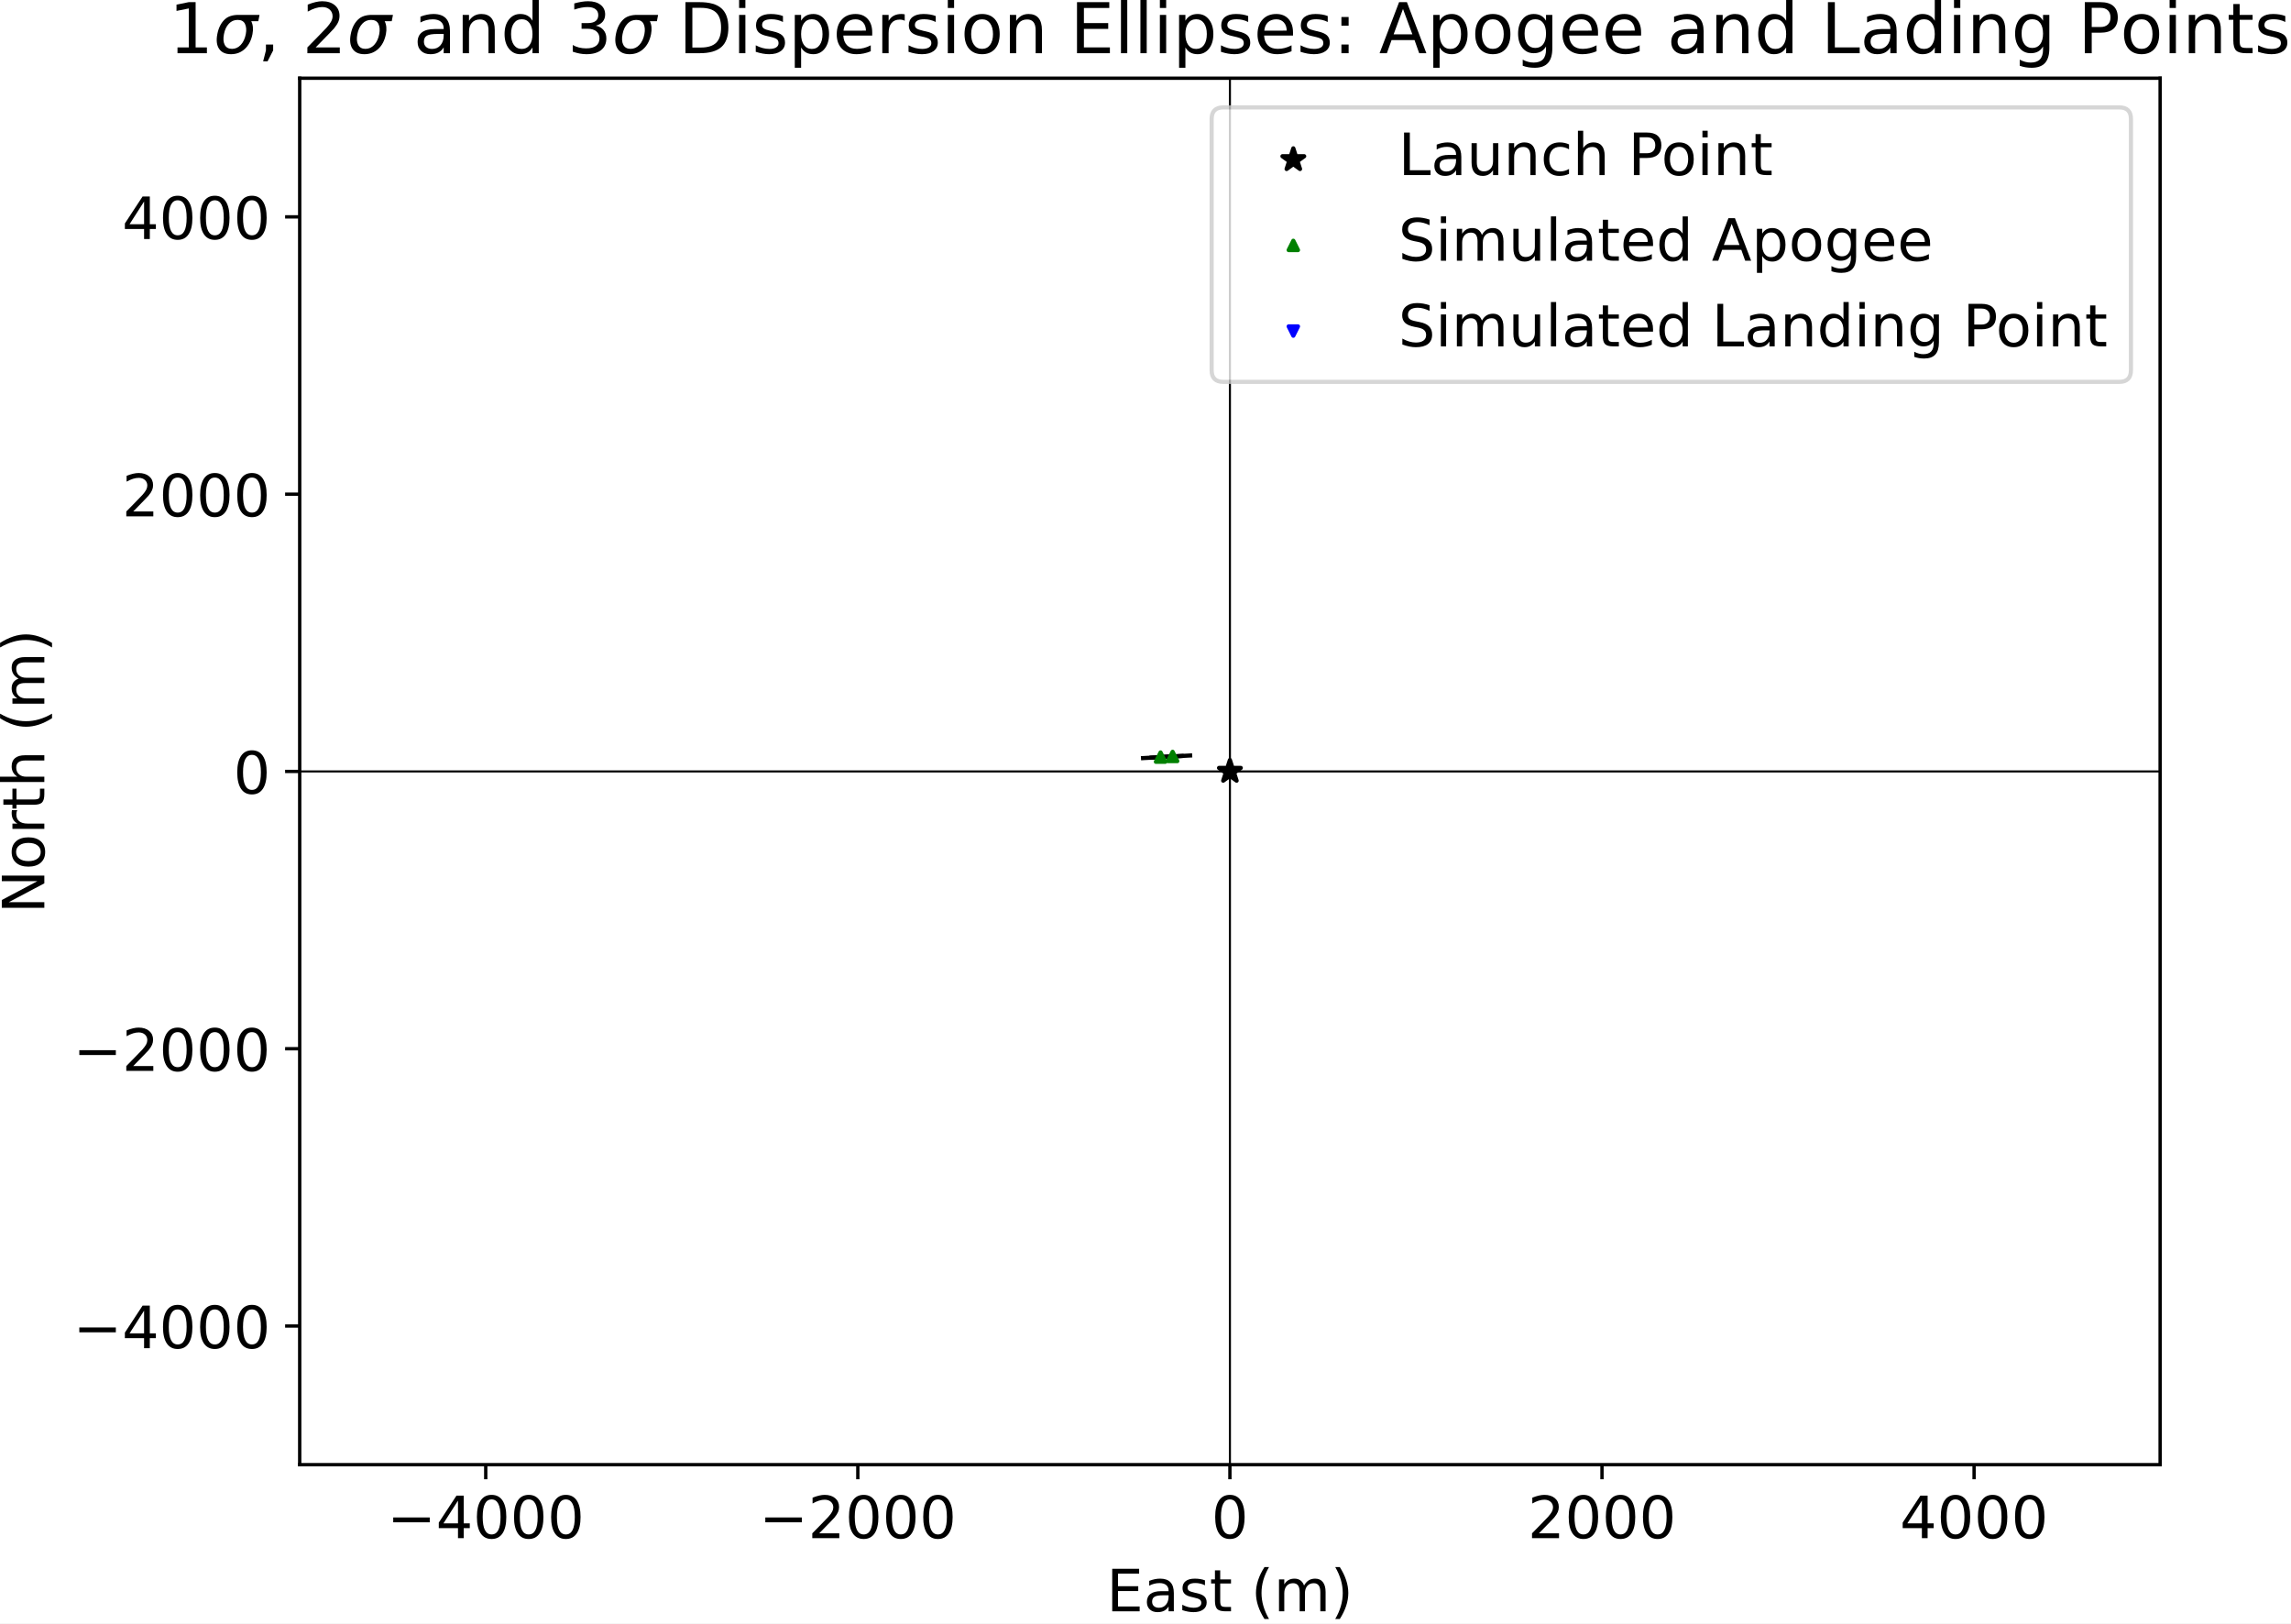
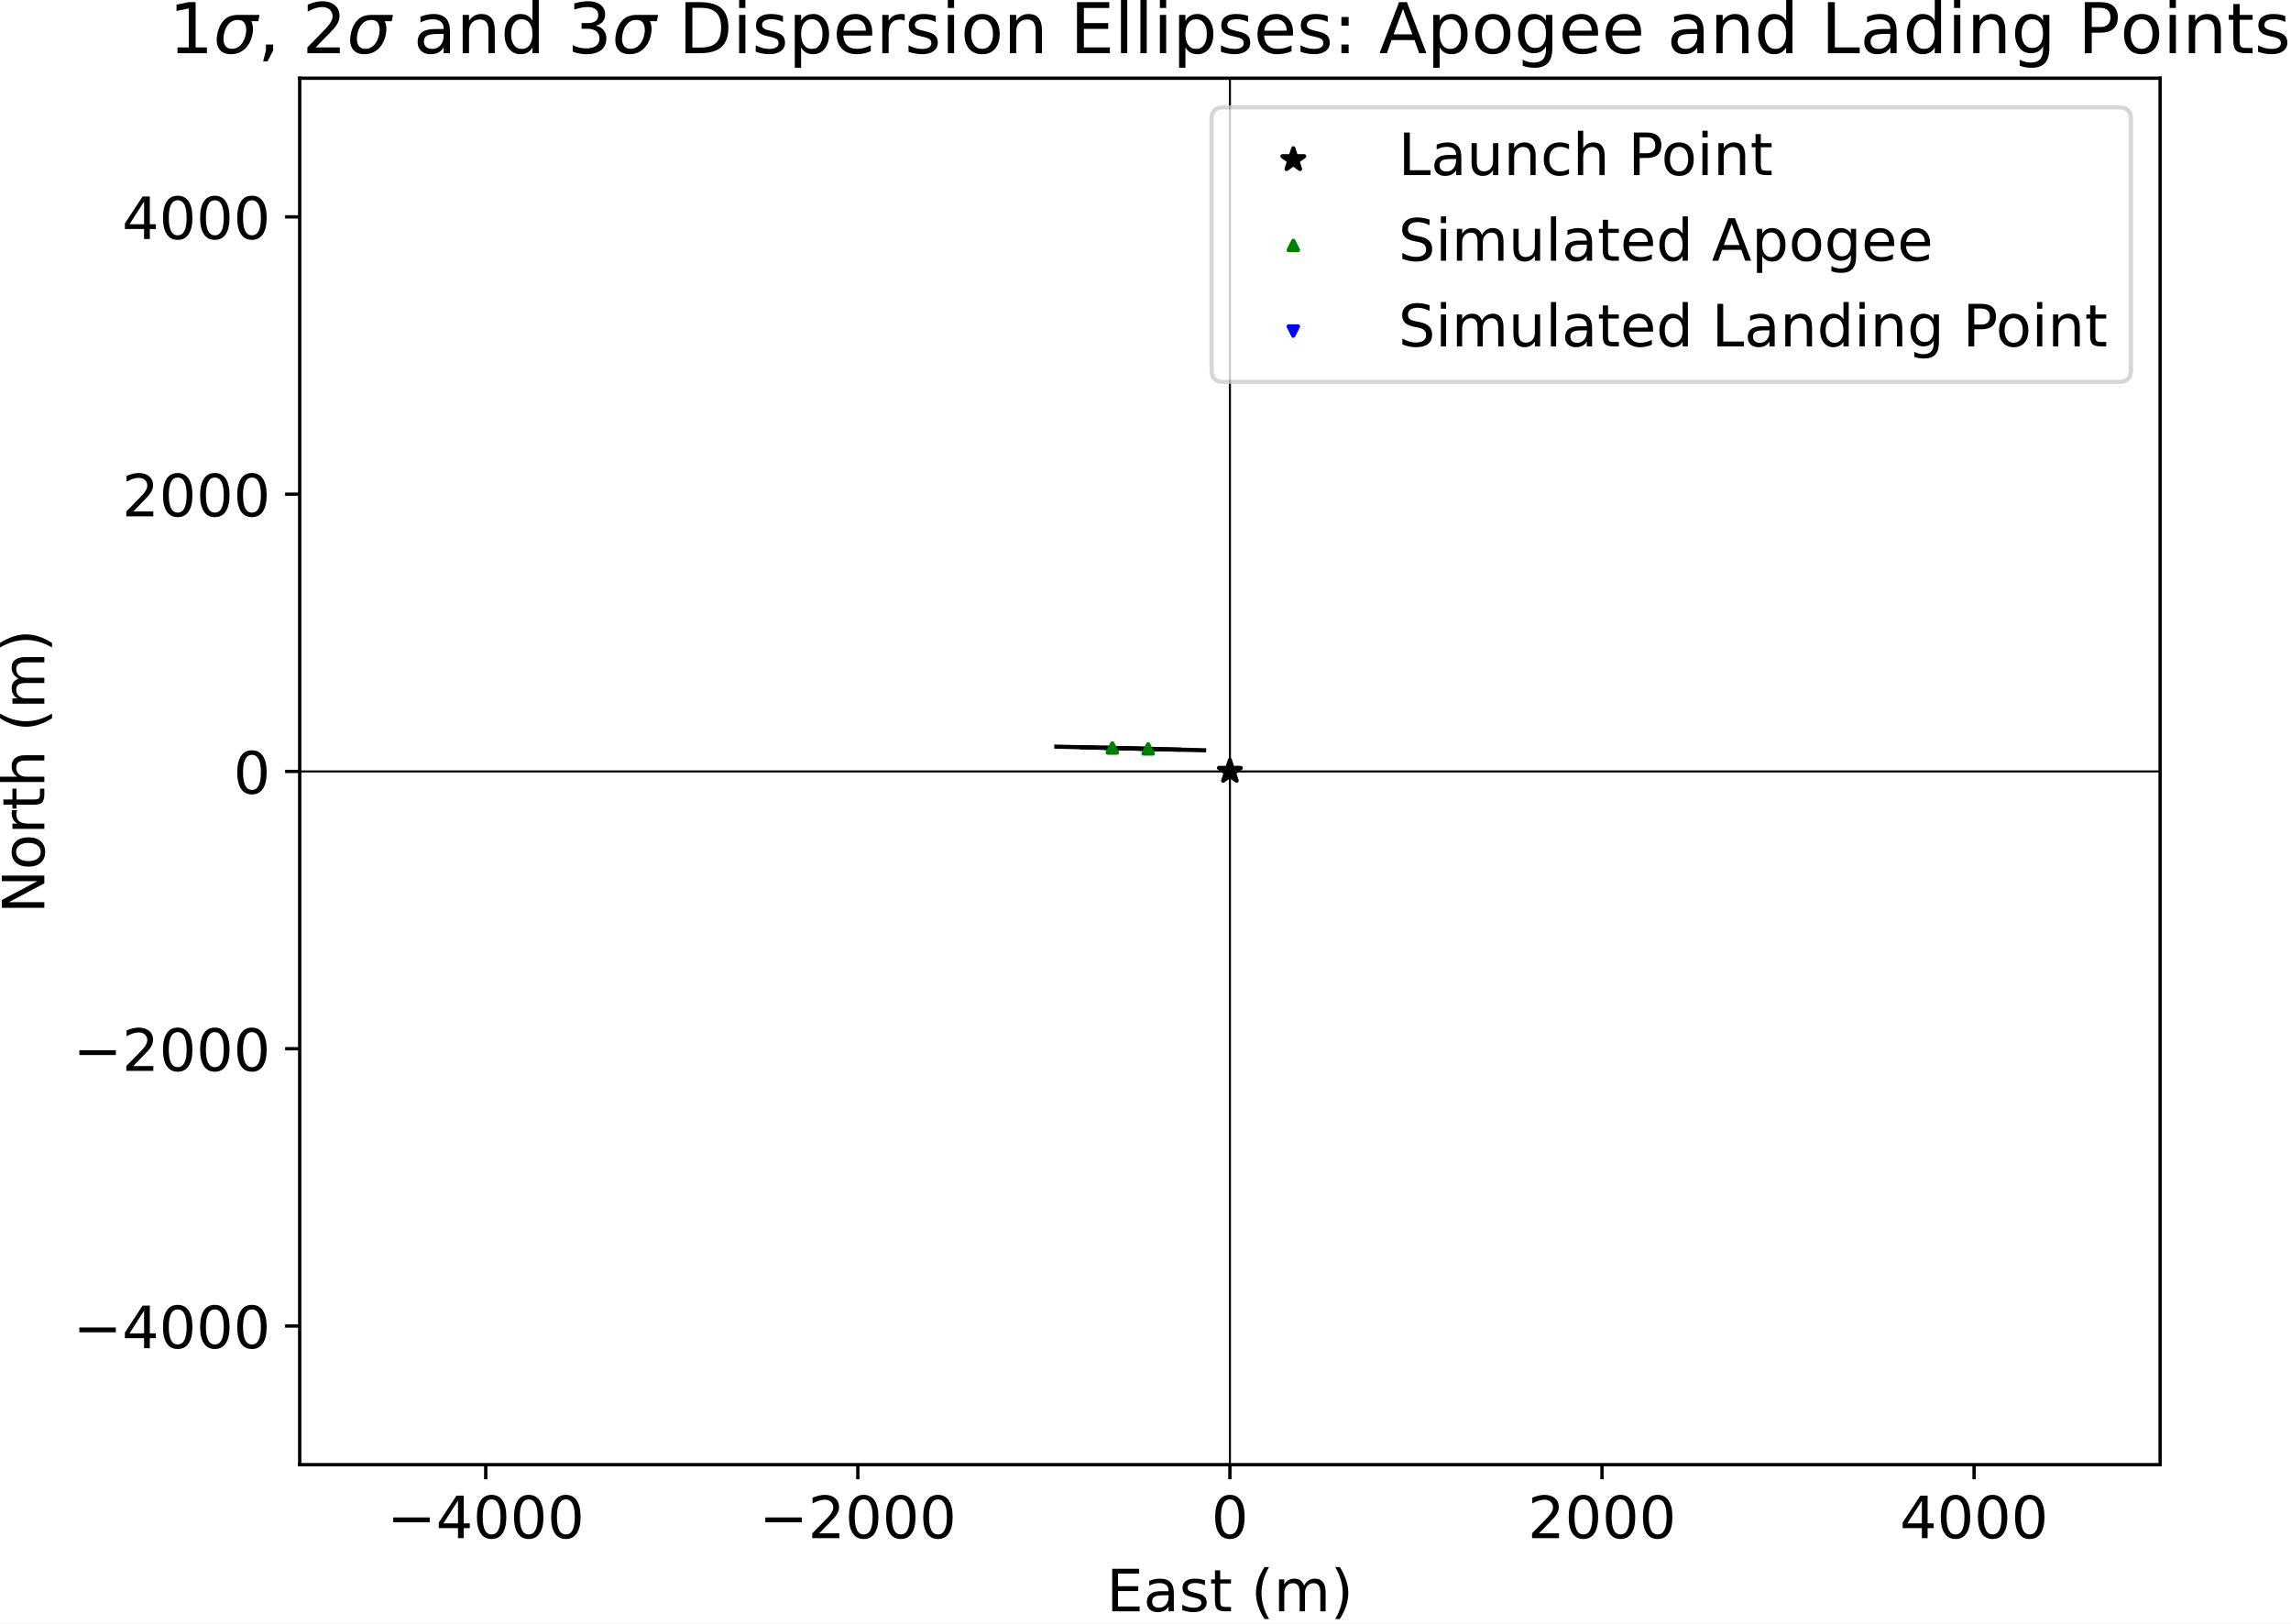
<svg xmlns="http://www.w3.org/2000/svg" xmlns:xlink="http://www.w3.org/1999/xlink" width="549.715pt" height="389.507pt" viewBox="0 0 549.715 389.507" version="1.1">
  <defs>
    <style type="text/css">*{stroke-linejoin: round; stroke-linecap: butt}</style>
  </defs>
  <g id="figure_1">
    <g id="patch_1">
      <path d="M 0 389.507  L 549.715 389.507  L 549.715 0  L 0 0  z " style="fill: #ffffff" />
    </g>
    <g id="axes_1">
      <g id="patch_2">
        <path d="M 71.911 351.408  L 518.311 351.408  L 518.311 18.768  L 71.911 18.768  z " style="fill: #ffffff" />
      </g>
      <g id="patch_3">
-         <path d="M 646.38 102.485  C 641.877 104.56 637.557 106.551 634.373 108.019  C 631.188 109.487 629.399 110.312 629.399 110.312  C 629.399 110.312 631.188 109.487 634.373 108.019  C 637.557 106.551 641.877 104.56 646.38 102.485  C 650.884 100.409 655.203 98.418 658.388 96.95  C 661.572 95.482 663.361 94.658 663.361 94.658  C 663.361 94.658 661.572 95.482 658.388 96.95  C 655.203 98.418 650.884 100.409 646.38 102.485  z " clip-path="url(#p23237fe3ee)" style="fill: #0000ff; fill-opacity: 0.2; stroke: #000000; stroke-linejoin: miter" />
+         <path d="M 0 -1  z " clip-path="url(#pb23d59310a)" style="fill: #0000ff; fill-opacity: 0.2; stroke: #000000; stroke-linejoin: miter" />
      </g>
      <g id="patch_4">
-         <path d="M 646.38 102.485  C 637.373 106.636 628.734 110.618 622.365 113.554  C 615.997 116.489 612.418 118.139 612.418 118.139  C 612.418 118.139 615.997 116.489 622.365 113.554  C 628.734 110.618 637.373 106.636 646.38 102.485  C 655.387 98.333 664.026 94.351 670.395 91.416  C 676.764 88.48 680.343 86.831 680.343 86.831  C 680.343 86.831 676.764 88.48 670.395 91.416  C 664.026 94.351 655.387 98.333 646.38 102.485  z " clip-path="url(#p23237fe3ee)" style="fill: #0000ff; fill-opacity: 0.2; stroke: #000000; stroke-linejoin: miter" />
+         <path d="M 0 -1  z " clip-path="url(#pb23d59310a)" style="fill: #0000ff; fill-opacity: 0.2; stroke: #000000; stroke-linejoin: miter" />
      </g>
      <g id="patch_5">
-         <path d="M 646.38 102.485  C 632.87 108.712 619.911 114.685 610.358 119.088  C 600.805 123.492 595.437 125.966 595.437 125.966  C 595.437 125.966 600.805 123.492 610.358 119.088  C 619.911 114.685 632.87 108.712 646.38 102.485  C 659.891 96.257 672.849 90.284 682.403 85.881  C 691.956 81.478 697.324 79.004 697.324 79.004  C 697.324 79.004 691.956 81.478 682.403 85.881  C 672.849 90.284 659.891 96.257 646.38 102.485  z " clip-path="url(#p23237fe3ee)" style="fill: #0000ff; fill-opacity: 0.2; stroke: #000000; stroke-linejoin: miter" />
+         <path d="M 0 -1  z " clip-path="url(#pb23d59310a)" style="fill: #0000ff; fill-opacity: 0.2; stroke: #000000; stroke-linejoin: miter" />
      </g>
      <g id="patch_6">
-         <path d="M 279.917 181.576  C 279.374 181.606 278.853 181.635 278.469 181.656  C 278.084 181.677 277.869 181.689 277.869 181.689  C 277.869 181.689 278.084 181.677 278.469 181.656  C 278.853 181.635 279.374 181.606 279.917 181.576  C 280.46 181.546 280.981 181.517 281.366 181.496  C 281.75 181.474 281.966 181.462 281.966 181.462  C 281.966 181.462 281.75 181.474 281.366 181.496  C 280.981 181.517 280.46 181.546 279.917 181.576  z " clip-path="url(#p23237fe3ee)" style="fill: #00ff00; fill-opacity: 0.2; stroke: #000000; stroke-linejoin: miter" />
+         <path d="M 271.189 179.571  C 269.578 179.531 268.032 179.493 266.893 179.465  C 265.753 179.437 265.113 179.422 265.113 179.422  C 265.113 179.422 265.753 179.437 266.893 179.465  C 268.032 179.493 269.578 179.531 271.189 179.571  C 272.8 179.61 274.346 179.648 275.485 179.676  C 276.625 179.704 277.265 179.72 277.265 179.72  C 277.265 179.72 276.625 179.704 275.485 179.676  C 274.346 179.648 272.8 179.61 271.189 179.571  z " clip-path="url(#pb23d59310a)" style="fill: #00ff00; fill-opacity: 0.2; stroke: #000000; stroke-linejoin: miter" />
      </g>
      <g id="patch_7">
-         <path d="M 279.917 181.576  C 278.831 181.636 277.788 181.694 277.02 181.736  C 276.252 181.779 275.82 181.803 275.82 181.803  C 275.82 181.803 276.252 181.779 277.02 181.736  C 277.788 181.694 278.831 181.636 279.917 181.576  C 281.004 181.516 282.046 181.458 282.814 181.415  C 283.582 181.373 284.014 181.349 284.014 181.349  C 284.014 181.349 283.582 181.373 282.814 181.415  C 282.046 181.458 281.004 181.516 279.917 181.576  z " clip-path="url(#p23237fe3ee)" style="fill: #00ff00; fill-opacity: 0.2; stroke: #000000; stroke-linejoin: miter" />
+         <path d="M 271.189 179.571  C 267.966 179.492 264.875 179.416 262.596 179.36  C 260.317 179.304 259.037 179.273 259.037 179.273  C 259.037 179.273 260.317 179.304 262.596 179.36  C 264.875 179.416 267.966 179.492 271.189 179.571  C 274.412 179.65 277.503 179.726 279.782 179.782  C 282.061 179.838 283.341 179.869 283.341 179.869  C 283.341 179.869 282.061 179.838 279.782 179.782  C 277.503 179.726 274.412 179.65 271.189 179.571  z " clip-path="url(#pb23d59310a)" style="fill: #00ff00; fill-opacity: 0.2; stroke: #000000; stroke-linejoin: miter" />
      </g>
      <g id="patch_8">
-         <path d="M 279.917 181.576  C 278.287 181.666 276.724 181.753 275.572 181.817  C 274.419 181.881 273.772 181.916 273.772 181.916  C 273.772 181.916 274.419 181.881 275.572 181.817  C 276.724 181.753 278.287 181.666 279.917 181.576  C 281.547 181.485 283.11 181.399 284.263 181.335  C 285.415 181.271 286.062 181.235 286.062 181.235  C 286.062 181.235 285.415 181.271 284.263 181.335  C 283.11 181.399 281.547 181.485 279.917 181.576  z " clip-path="url(#p23237fe3ee)" style="fill: #00ff00; fill-opacity: 0.2; stroke: #000000; stroke-linejoin: miter" />
+         <path d="M 271.189 179.571  C 266.355 179.452 261.718 179.338 258.3 179.254  C 254.882 179.171 252.961 179.123 252.961 179.123  C 252.961 179.123 254.882 179.171 258.3 179.254  C 261.718 179.338 266.355 179.452 271.189 179.571  C 276.023 179.689 280.66 179.803 284.078 179.887  C 287.496 179.971 289.417 180.018 289.417 180.018  C 289.417 180.018 287.496 179.971 284.078 179.887  C 280.66 179.803 276.023 179.689 271.189 179.571  z " clip-path="url(#pb23d59310a)" style="fill: #00ff00; fill-opacity: 0.2; stroke: #000000; stroke-linejoin: miter" />
      </g>
      <g id="PathCollection_1">
        <defs>
-           <path id="m0aa7d845fb" d="M 0 -2.739  L -0.615 -0.846  L -2.605 -0.846  L -0.995 0.323  L -1.61 2.216  L -0 1.046  L 1.61 2.216  L 0.995 0.323  L 2.605 -0.846  L 0.615 -0.846  z " style="stroke: #000000" />
+           <path id="m5ba81b25fe" d="M 0 -2.739  L -0.615 -0.846  L -2.605 -0.846  L -0.995 0.323  L -1.61 2.216  L -0 1.046  L 1.61 2.216  L 0.995 0.323  L 2.605 -0.846  L 0.615 -0.846  z " style="stroke: #000000" />
        </defs>
-         <g clip-path="url(#p23237fe3ee)">
-           <use xlink:href="#m0aa7d845fb" x="295.111" y="185.088" style="stroke: #000000" />
+         <g clip-path="url(#pb23d59310a)">
+           <use xlink:href="#m5ba81b25fe" x="295.111" y="185.088" style="stroke: #000000" />
        </g>
      </g>
      <g id="PathCollection_2">
        <defs>
-           <path id="m0b0a0ccda9" d="M 0 -1.118  L -1.118 1.118  L 1.118 1.118  z " style="stroke: #008000" />
+           <path id="m85896a2c4c" d="M 0 -1.118  L -1.118 1.118  L 1.118 1.118  z " style="stroke: #008000" />
        </defs>
-         <g clip-path="url(#p23237fe3ee)">
-           <use xlink:href="#m0b0a0ccda9" x="281.366" y="181.496" style="fill: #008000; stroke: #008000" />
-           <use xlink:href="#m0b0a0ccda9" x="278.469" y="181.656" style="fill: #008000; stroke: #008000" />
+         <g clip-path="url(#pb23d59310a)">
+           <use xlink:href="#m85896a2c4c" x="275.485" y="179.676" style="fill: #008000; stroke: #008000" />
+           <use xlink:href="#m85896a2c4c" x="266.893" y="179.465" style="fill: #008000; stroke: #008000" />
        </g>
      </g>
      <g id="PathCollection_3">
        <defs>
-           <path id="m0ad4375f0f" d="M -0 1.118  L 1.118 -1.118  L -1.118 -1.118  z " style="stroke: #0000ff" />
+           <path id="ma4649db01b" d="M -0 1.118  L 1.118 -1.118  L -1.118 -1.118  z " style="stroke: #0000ff" />
        </defs>
-         <g clip-path="url(#p23237fe3ee)">
-           <use xlink:href="#m0ad4375f0f" x="658.388" y="96.95" style="fill: #0000ff; stroke: #0000ff" />
-           <use xlink:href="#m0ad4375f0f" x="634.373" y="108.019" style="fill: #0000ff; stroke: #0000ff" />
+         <g clip-path="url(#pb23d59310a)">
+           <use xlink:href="#ma4649db01b" x="796.845" y="3.235" style="fill: #0000ff; stroke: #0000ff" />
+           <use xlink:href="#ma4649db01b" x="797.228" y="1.006" style="fill: #0000ff; stroke: #0000ff" />
        </g>
      </g>
      <g id="matplotlib.axis_1">
        <g id="xtick_1">
          <g id="line2d_1">
            <defs>
-               <path id="m0a47a7359b" d="M 0 0  L 0 3.5  " style="stroke: #000000; stroke-width: 0.8" />
-             </defs>
-             <g>
-               <use xlink:href="#m0a47a7359b" x="116.551" y="351.408" style="stroke: #000000; stroke-width: 0.8" />
+               <path id="m71f7a98d21" d="M 0 0  L 0 3.5  " style="stroke: #000000; stroke-width: 0.8" />
+             </defs>
+             <g>
+               <use xlink:href="#m71f7a98d21" x="116.551" y="351.408" style="stroke: #000000; stroke-width: 0.8" />
            </g>
          </g>
          <g id="text_1">
            <g transform="translate(92.87016 369.0458) scale(0.14 -0.14)">
              <defs>
                <path id="DejaVuSans-2212" d="M 678 2272  L 4684 2272  L 4684 1741  L 678 1741  L 678 2272  z " transform="scale(0.015625)" />
                <path id="DejaVuSans-34" d="M 2419 4116  L 825 1625  L 2419 1625  L 2419 4116  z M 2253 4666  L 3047 4666  L 3047 1625  L 3713 1625  L 3713 1100  L 3047 1100  L 3047 0  L 2419 0  L 2419 1100  L 313 1100  L 313 1709  L 2253 4666  z " transform="scale(0.015625)" />
                <path id="DejaVuSans-30" d="M 2034 4250  Q 1547 4250 1301 3770  Q 1056 3291 1056 2328  Q 1056 1369 1301 889  Q 1547 409 2034 409  Q 2525 409 2770 889  Q 3016 1369 3016 2328  Q 3016 3291 2770 3770  Q 2525 4250 2034 4250  z M 2034 4750  Q 2819 4750 3233 4129  Q 3647 3509 3647 2328  Q 3647 1150 3233 529  Q 2819 -91 2034 -91  Q 1250 -91 836 529  Q 422 1150 422 2328  Q 422 3509 836 4129  Q 1250 4750 2034 4750  z " transform="scale(0.015625)" />
              </defs>
              <use xlink:href="#DejaVuSans-2212" />
              <use xlink:href="#DejaVuSans-34" x="83.789" />
              <use xlink:href="#DejaVuSans-30" x="147.412" />
              <use xlink:href="#DejaVuSans-30" x="211.035" />
              <use xlink:href="#DejaVuSans-30" x="274.658" />
            </g>
          </g>
        </g>
        <g id="xtick_2">
          <g id="line2d_2">
            <g>
-               <use xlink:href="#m0a47a7359b" x="205.831" y="351.408" style="stroke: #000000; stroke-width: 0.8" />
+               <use xlink:href="#m71f7a98d21" x="205.831" y="351.408" style="stroke: #000000; stroke-width: 0.8" />
            </g>
          </g>
          <g id="text_2">
            <g transform="translate(182.1502 369.0458) scale(0.14 -0.14)">
              <defs>
                <path id="DejaVuSans-32" d="M 1228 531  L 3431 531  L 3431 0  L 469 0  L 469 531  Q 828 903 1448 1529  Q 2069 2156 2228 2338  Q 2531 2678 2651 2914  Q 2772 3150 2772 3378  Q 2772 3750 2511 3984  Q 2250 4219 1831 4219  Q 1534 4219 1204 4116  Q 875 4013 500 3803  L 500 4441  Q 881 4594 1212 4672  Q 1544 4750 1819 4750  Q 2544 4750 2975 4387  Q 3406 4025 3406 3419  Q 3406 3131 3298 2873  Q 3191 2616 2906 2266  Q 2828 2175 2409 1742  Q 1991 1309 1228 531  z " transform="scale(0.015625)" />
              </defs>
              <use xlink:href="#DejaVuSans-2212" />
              <use xlink:href="#DejaVuSans-32" x="83.789" />
              <use xlink:href="#DejaVuSans-30" x="147.412" />
              <use xlink:href="#DejaVuSans-30" x="211.035" />
              <use xlink:href="#DejaVuSans-30" x="274.658" />
            </g>
          </g>
        </g>
        <g id="xtick_3">
          <g id="line2d_3">
            <g>
-               <use xlink:href="#m0a47a7359b" x="295.111" y="351.408" style="stroke: #000000; stroke-width: 0.8" />
+               <use xlink:href="#m71f7a98d21" x="295.111" y="351.408" style="stroke: #000000; stroke-width: 0.8" />
            </g>
          </g>
          <g id="text_3">
            <g transform="translate(290.6572 369.0458) scale(0.14 -0.14)">
              <use xlink:href="#DejaVuSans-30" />
            </g>
          </g>
        </g>
        <g id="xtick_4">
          <g id="line2d_4">
            <g>
-               <use xlink:href="#m0a47a7359b" x="384.391" y="351.408" style="stroke: #000000; stroke-width: 0.8" />
+               <use xlink:href="#m71f7a98d21" x="384.391" y="351.408" style="stroke: #000000; stroke-width: 0.8" />
            </g>
          </g>
          <g id="text_4">
            <g transform="translate(366.5759 369.0458) scale(0.14 -0.14)">
              <use xlink:href="#DejaVuSans-32" />
              <use xlink:href="#DejaVuSans-30" x="63.623" />
              <use xlink:href="#DejaVuSans-30" x="127.246" />
              <use xlink:href="#DejaVuSans-30" x="190.869" />
            </g>
          </g>
        </g>
        <g id="xtick_5">
          <g id="line2d_5">
            <g>
-               <use xlink:href="#m0a47a7359b" x="473.671" y="351.408" style="stroke: #000000; stroke-width: 0.8" />
+               <use xlink:href="#m71f7a98d21" x="473.671" y="351.408" style="stroke: #000000; stroke-width: 0.8" />
            </g>
          </g>
          <g id="text_5">
            <g transform="translate(455.8559 369.0458) scale(0.14 -0.14)">
              <use xlink:href="#DejaVuSans-34" />
              <use xlink:href="#DejaVuSans-30" x="63.623" />
              <use xlink:href="#DejaVuSans-30" x="127.246" />
              <use xlink:href="#DejaVuSans-30" x="190.869" />
            </g>
          </g>
        </g>
        <g id="text_6">
          <g transform="translate(265.502 386.5952) scale(0.14 -0.14)">
            <defs>
              <path id="DejaVuSans-45" d="M 628 4666  L 3578 4666  L 3578 4134  L 1259 4134  L 1259 2753  L 3481 2753  L 3481 2222  L 1259 2222  L 1259 531  L 3634 531  L 3634 0  L 628 0  L 628 4666  z " transform="scale(0.015625)" />
              <path id="DejaVuSans-61" d="M 2194 1759  Q 1497 1759 1228 1600  Q 959 1441 959 1056  Q 959 750 1161 570  Q 1363 391 1709 391  Q 2188 391 2477 730  Q 2766 1069 2766 1631  L 2766 1759  L 2194 1759  z M 3341 1997  L 3341 0  L 2766 0  L 2766 531  Q 2569 213 2275 61  Q 1981 -91 1556 -91  Q 1019 -91 701 211  Q 384 513 384 1019  Q 384 1609 779 1909  Q 1175 2209 1959 2209  L 2766 2209  L 2766 2266  Q 2766 2663 2505 2880  Q 2244 3097 1772 3097  Q 1472 3097 1187 3025  Q 903 2953 641 2809  L 641 3341  Q 956 3463 1253 3523  Q 1550 3584 1831 3584  Q 2591 3584 2966 3190  Q 3341 2797 3341 1997  z " transform="scale(0.015625)" />
              <path id="DejaVuSans-73" d="M 2834 3397  L 2834 2853  Q 2591 2978 2328 3040  Q 2066 3103 1784 3103  Q 1356 3103 1142 2972  Q 928 2841 928 2578  Q 928 2378 1081 2264  Q 1234 2150 1697 2047  L 1894 2003  Q 2506 1872 2764 1633  Q 3022 1394 3022 966  Q 3022 478 2636 193  Q 2250 -91 1575 -91  Q 1294 -91 989 -36  Q 684 19 347 128  L 347 722  Q 666 556 975 473  Q 1284 391 1588 391  Q 1994 391 2212 530  Q 2431 669 2431 922  Q 2431 1156 2273 1281  Q 2116 1406 1581 1522  L 1381 1569  Q 847 1681 609 1914  Q 372 2147 372 2553  Q 372 3047 722 3315  Q 1072 3584 1716 3584  Q 2034 3584 2315 3537  Q 2597 3491 2834 3397  z " transform="scale(0.015625)" />
              <path id="DejaVuSans-74" d="M 1172 4494  L 1172 3500  L 2356 3500  L 2356 3053  L 1172 3053  L 1172 1153  Q 1172 725 1289 603  Q 1406 481 1766 481  L 2356 481  L 2356 0  L 1766 0  Q 1100 0 847 248  Q 594 497 594 1153  L 594 3053  L 172 3053  L 172 3500  L 594 3500  L 594 4494  L 1172 4494  z " transform="scale(0.015625)" />
              <path id="DejaVuSans-20" transform="scale(0.015625)" />
              <path id="DejaVuSans-28" d="M 1984 4856  Q 1566 4138 1362 3434  Q 1159 2731 1159 2009  Q 1159 1288 1364 580  Q 1569 -128 1984 -844  L 1484 -844  Q 1016 -109 783 600  Q 550 1309 550 2009  Q 550 2706 781 3412  Q 1013 4119 1484 4856  L 1984 4856  z " transform="scale(0.015625)" />
              <path id="DejaVuSans-6d" d="M 3328 2828  Q 3544 3216 3844 3400  Q 4144 3584 4550 3584  Q 5097 3584 5394 3201  Q 5691 2819 5691 2113  L 5691 0  L 5113 0  L 5113 2094  Q 5113 2597 4934 2840  Q 4756 3084 4391 3084  Q 3944 3084 3684 2787  Q 3425 2491 3425 1978  L 3425 0  L 2847 0  L 2847 2094  Q 2847 2600 2669 2842  Q 2491 3084 2119 3084  Q 1678 3084 1418 2786  Q 1159 2488 1159 1978  L 1159 0  L 581 0  L 581 3500  L 1159 3500  L 1159 2956  Q 1356 3278 1631 3431  Q 1906 3584 2284 3584  Q 2666 3584 2933 3390  Q 3200 3197 3328 2828  z " transform="scale(0.015625)" />
              <path id="DejaVuSans-29" d="M 513 4856  L 1013 4856  Q 1481 4119 1714 3412  Q 1947 2706 1947 2009  Q 1947 1309 1714 600  Q 1481 -109 1013 -844  L 513 -844  Q 928 -128 1133 580  Q 1338 1288 1338 2009  Q 1338 2731 1133 3434  Q 928 4138 513 4856  z " transform="scale(0.015625)" />
            </defs>
            <use xlink:href="#DejaVuSans-45" />
            <use xlink:href="#DejaVuSans-61" x="63.184" />
            <use xlink:href="#DejaVuSans-73" x="124.463" />
            <use xlink:href="#DejaVuSans-74" x="176.562" />
            <use xlink:href="#DejaVuSans-20" x="215.771" />
            <use xlink:href="#DejaVuSans-28" x="247.559" />
            <use xlink:href="#DejaVuSans-6d" x="286.572" />
            <use xlink:href="#DejaVuSans-29" x="383.984" />
          </g>
        </g>
      </g>
      <g id="matplotlib.axis_2">
        <g id="ytick_1">
          <g id="line2d_6">
            <defs>
-               <path id="mff0d7f4eea" d="M 0 0  L -3.5 0  " style="stroke: #000000; stroke-width: 0.8" />
-             </defs>
-             <g>
-               <use xlink:href="#mff0d7f4eea" x="71.911" y="318.144" style="stroke: #000000; stroke-width: 0.8" />
+               <path id="m41ac734dc2" d="M 0 0  L -3.5 0  " style="stroke: #000000; stroke-width: 0.8" />
+             </defs>
+             <g>
+               <use xlink:href="#m41ac734dc2" x="71.911" y="318.144" style="stroke: #000000; stroke-width: 0.8" />
            </g>
          </g>
          <g id="text_7">
            <g transform="translate(17.54938 323.4629) scale(0.14 -0.14)">
              <use xlink:href="#DejaVuSans-2212" />
              <use xlink:href="#DejaVuSans-34" x="83.789" />
              <use xlink:href="#DejaVuSans-30" x="147.412" />
              <use xlink:href="#DejaVuSans-30" x="211.035" />
              <use xlink:href="#DejaVuSans-30" x="274.658" />
            </g>
          </g>
        </g>
        <g id="ytick_2">
          <g id="line2d_7">
            <g>
-               <use xlink:href="#mff0d7f4eea" x="71.911" y="251.616" style="stroke: #000000; stroke-width: 0.8" />
+               <use xlink:href="#m41ac734dc2" x="71.911" y="251.616" style="stroke: #000000; stroke-width: 0.8" />
            </g>
          </g>
          <g id="text_8">
            <g transform="translate(17.54938 256.9349) scale(0.14 -0.14)">
              <use xlink:href="#DejaVuSans-2212" />
              <use xlink:href="#DejaVuSans-32" x="83.789" />
              <use xlink:href="#DejaVuSans-30" x="147.412" />
              <use xlink:href="#DejaVuSans-30" x="211.035" />
              <use xlink:href="#DejaVuSans-30" x="274.658" />
            </g>
          </g>
        </g>
        <g id="ytick_3">
          <g id="line2d_8">
            <g>
-               <use xlink:href="#mff0d7f4eea" x="71.911" y="185.088" style="stroke: #000000; stroke-width: 0.8" />
+               <use xlink:href="#m41ac734dc2" x="71.911" y="185.088" style="stroke: #000000; stroke-width: 0.8" />
            </g>
          </g>
          <g id="text_9">
            <g transform="translate(56.00344 190.4069) scale(0.14 -0.14)">
              <use xlink:href="#DejaVuSans-30" />
            </g>
          </g>
        </g>
        <g id="ytick_4">
          <g id="line2d_9">
            <g>
-               <use xlink:href="#mff0d7f4eea" x="71.911" y="118.56" style="stroke: #000000; stroke-width: 0.8" />
+               <use xlink:href="#m41ac734dc2" x="71.911" y="118.56" style="stroke: #000000; stroke-width: 0.8" />
            </g>
          </g>
          <g id="text_10">
            <g transform="translate(29.28094 123.8789) scale(0.14 -0.14)">
              <use xlink:href="#DejaVuSans-32" />
              <use xlink:href="#DejaVuSans-30" x="63.623" />
              <use xlink:href="#DejaVuSans-30" x="127.246" />
              <use xlink:href="#DejaVuSans-30" x="190.869" />
            </g>
          </g>
        </g>
        <g id="ytick_5">
          <g id="line2d_10">
            <g>
-               <use xlink:href="#mff0d7f4eea" x="71.911" y="52.032" style="stroke: #000000; stroke-width: 0.8" />
+               <use xlink:href="#m41ac734dc2" x="71.911" y="52.032" style="stroke: #000000; stroke-width: 0.8" />
            </g>
          </g>
          <g id="text_11">
            <g transform="translate(29.28094 57.35091) scale(0.14 -0.14)">
              <use xlink:href="#DejaVuSans-34" />
              <use xlink:href="#DejaVuSans-30" x="63.623" />
              <use xlink:href="#DejaVuSans-30" x="127.246" />
              <use xlink:href="#DejaVuSans-30" x="190.869" />
            </g>
          </g>
        </g>
        <g id="text_12">
          <g transform="translate(10.63781 219.1714) rotate(-90) scale(0.14 -0.14)">
            <defs>
              <path id="DejaVuSans-4e" d="M 628 4666  L 1478 4666  L 3547 763  L 3547 4666  L 4159 4666  L 4159 0  L 3309 0  L 1241 3903  L 1241 0  L 628 0  L 628 4666  z " transform="scale(0.015625)" />
              <path id="DejaVuSans-6f" d="M 1959 3097  Q 1497 3097 1228 2736  Q 959 2375 959 1747  Q 959 1119 1226 758  Q 1494 397 1959 397  Q 2419 397 2687 759  Q 2956 1122 2956 1747  Q 2956 2369 2687 2733  Q 2419 3097 1959 3097  z M 1959 3584  Q 2709 3584 3137 3096  Q 3566 2609 3566 1747  Q 3566 888 3137 398  Q 2709 -91 1959 -91  Q 1206 -91 779 398  Q 353 888 353 1747  Q 353 2609 779 3096  Q 1206 3584 1959 3584  z " transform="scale(0.015625)" />
              <path id="DejaVuSans-72" d="M 2631 2963  Q 2534 3019 2420 3045  Q 2306 3072 2169 3072  Q 1681 3072 1420 2755  Q 1159 2438 1159 1844  L 1159 0  L 581 0  L 581 3500  L 1159 3500  L 1159 2956  Q 1341 3275 1631 3429  Q 1922 3584 2338 3584  Q 2397 3584 2469 3576  Q 2541 3569 2628 3553  L 2631 2963  z " transform="scale(0.015625)" />
              <path id="DejaVuSans-68" d="M 3513 2113  L 3513 0  L 2938 0  L 2938 2094  Q 2938 2591 2744 2837  Q 2550 3084 2163 3084  Q 1697 3084 1428 2787  Q 1159 2491 1159 1978  L 1159 0  L 581 0  L 581 4863  L 1159 4863  L 1159 2956  Q 1366 3272 1645 3428  Q 1925 3584 2291 3584  Q 2894 3584 3203 3211  Q 3513 2838 3513 2113  z " transform="scale(0.015625)" />
            </defs>
            <use xlink:href="#DejaVuSans-4e" />
            <use xlink:href="#DejaVuSans-6f" x="74.805" />
            <use xlink:href="#DejaVuSans-72" x="135.986" />
            <use xlink:href="#DejaVuSans-74" x="177.1" />
            <use xlink:href="#DejaVuSans-68" x="216.309" />
            <use xlink:href="#DejaVuSans-20" x="279.688" />
            <use xlink:href="#DejaVuSans-28" x="311.475" />
            <use xlink:href="#DejaVuSans-6d" x="350.488" />
            <use xlink:href="#DejaVuSans-29" x="447.9" />
          </g>
        </g>
      </g>
      <g id="line2d_11">
-         <path d="M 71.911 185.088  L 518.311 185.088  " clip-path="url(#p23237fe3ee)" style="fill: none; stroke: #000000; stroke-width: 0.5; stroke-linecap: square" />
+         <path d="M 71.911 185.088  L 518.311 185.088  " clip-path="url(#pb23d59310a)" style="fill: none; stroke: #000000; stroke-width: 0.5; stroke-linecap: square" />
      </g>
      <g id="line2d_12">
-         <path d="M 295.111 351.408  L 295.111 18.768  " clip-path="url(#p23237fe3ee)" style="fill: none; stroke: #000000; stroke-width: 0.5; stroke-linecap: square" />
+         <path d="M 295.111 351.408  L 295.111 18.768  " clip-path="url(#pb23d59310a)" style="fill: none; stroke: #000000; stroke-width: 0.5; stroke-linecap: square" />
      </g>
      <g id="patch_9">
        <path d="M 71.911 351.408  L 71.911 18.768  " style="fill: none; stroke: #000000; stroke-width: 0.8; stroke-linejoin: miter; stroke-linecap: square" />
      </g>
      <g id="patch_10">
        <path d="M 518.311 351.408  L 518.311 18.768  " style="fill: none; stroke: #000000; stroke-width: 0.8; stroke-linejoin: miter; stroke-linecap: square" />
      </g>
      <g id="patch_11">
        <path d="M 71.911 351.408  L 518.311 351.408  " style="fill: none; stroke: #000000; stroke-width: 0.8; stroke-linejoin: miter; stroke-linecap: square" />
      </g>
      <g id="patch_12">
        <path d="M 71.911 18.768  L 518.311 18.768  " style="fill: none; stroke: #000000; stroke-width: 0.8; stroke-linejoin: miter; stroke-linecap: square" />
      </g>
      <g id="text_13">
        <g transform="translate(40.50694 12.768) scale(0.168 -0.168)">
          <defs>
            <path id="DejaVuSans-31" d="M 794 531  L 1825 531  L 1825 4091  L 703 3866  L 703 4441  L 1819 4666  L 2450 4666  L 2450 531  L 3481 531  L 3481 0  L 794 0  L 794 531  z " transform="scale(0.015625)" />
            <path id="DejaVuSans-Oblique-3c3" d="M 2219 3044  Q 1744 3044 1422 2700  Q 1081 2341 969 1747  Q 844 1119 1044 756  Q 1241 397 1706 397  Q 2166 397 2503 759  Q 2844 1122 2966 1747  Q 3075 2319 2881 2700  Q 2700 3044 2219 3044  z M 2309 3503  L 4219 3500  L 4106 2925  L 3463 2925  Q 3706 2438 3575 1747  Q 3406 888 2884 400  Q 2359 -91 1609 -91  Q 856 -91 525 400  Q 194 888 363 1747  Q 528 2609 1050 3097  Q 1484 3503 2309 3503  z " transform="scale(0.015625)" />
            <path id="DejaVuSans-2c" d="M 750 794  L 1409 794  L 1409 256  L 897 -744  L 494 -744  L 750 256  L 750 794  z " transform="scale(0.015625)" />
            <path id="DejaVuSans-6e" d="M 3513 2113  L 3513 0  L 2938 0  L 2938 2094  Q 2938 2591 2744 2837  Q 2550 3084 2163 3084  Q 1697 3084 1428 2787  Q 1159 2491 1159 1978  L 1159 0  L 581 0  L 581 3500  L 1159 3500  L 1159 2956  Q 1366 3272 1645 3428  Q 1925 3584 2291 3584  Q 2894 3584 3203 3211  Q 3513 2838 3513 2113  z " transform="scale(0.015625)" />
            <path id="DejaVuSans-64" d="M 2906 2969  L 2906 4863  L 3481 4863  L 3481 0  L 2906 0  L 2906 525  Q 2725 213 2448 61  Q 2172 -91 1784 -91  Q 1150 -91 751 415  Q 353 922 353 1747  Q 353 2572 751 3078  Q 1150 3584 1784 3584  Q 2172 3584 2448 3432  Q 2725 3281 2906 2969  z M 947 1747  Q 947 1113 1208 752  Q 1469 391 1925 391  Q 2381 391 2643 752  Q 2906 1113 2906 1747  Q 2906 2381 2643 2742  Q 2381 3103 1925 3103  Q 1469 3103 1208 2742  Q 947 2381 947 1747  z " transform="scale(0.015625)" />
            <path id="DejaVuSans-33" d="M 2597 2516  Q 3050 2419 3304 2112  Q 3559 1806 3559 1356  Q 3559 666 3084 287  Q 2609 -91 1734 -91  Q 1441 -91 1130 -33  Q 819 25 488 141  L 488 750  Q 750 597 1062 519  Q 1375 441 1716 441  Q 2309 441 2620 675  Q 2931 909 2931 1356  Q 2931 1769 2642 2001  Q 2353 2234 1838 2234  L 1294 2234  L 1294 2753  L 1863 2753  Q 2328 2753 2575 2939  Q 2822 3125 2822 3475  Q 2822 3834 2567 4026  Q 2313 4219 1838 4219  Q 1578 4219 1281 4162  Q 984 4106 628 3988  L 628 4550  Q 988 4650 1302 4700  Q 1616 4750 1894 4750  Q 2613 4750 3031 4423  Q 3450 4097 3450 3541  Q 3450 3153 3228 2886  Q 3006 2619 2597 2516  z " transform="scale(0.015625)" />
            <path id="DejaVuSans-44" d="M 1259 4147  L 1259 519  L 2022 519  Q 2988 519 3436 956  Q 3884 1394 3884 2338  Q 3884 3275 3436 3711  Q 2988 4147 2022 4147  L 1259 4147  z M 628 4666  L 1925 4666  Q 3281 4666 3915 4102  Q 4550 3538 4550 2338  Q 4550 1131 3912 565  Q 3275 0 1925 0  L 628 0  L 628 4666  z " transform="scale(0.015625)" />
            <path id="DejaVuSans-69" d="M 603 3500  L 1178 3500  L 1178 0  L 603 0  L 603 3500  z M 603 4863  L 1178 4863  L 1178 4134  L 603 4134  L 603 4863  z " transform="scale(0.015625)" />
            <path id="DejaVuSans-70" d="M 1159 525  L 1159 -1331  L 581 -1331  L 581 3500  L 1159 3500  L 1159 2969  Q 1341 3281 1617 3432  Q 1894 3584 2278 3584  Q 2916 3584 3314 3078  Q 3713 2572 3713 1747  Q 3713 922 3314 415  Q 2916 -91 2278 -91  Q 1894 -91 1617 61  Q 1341 213 1159 525  z M 3116 1747  Q 3116 2381 2855 2742  Q 2594 3103 2138 3103  Q 1681 3103 1420 2742  Q 1159 2381 1159 1747  Q 1159 1113 1420 752  Q 1681 391 2138 391  Q 2594 391 2855 752  Q 3116 1113 3116 1747  z " transform="scale(0.015625)" />
            <path id="DejaVuSans-65" d="M 3597 1894  L 3597 1613  L 953 1613  Q 991 1019 1311 708  Q 1631 397 2203 397  Q 2534 397 2845 478  Q 3156 559 3463 722  L 3463 178  Q 3153 47 2828 -22  Q 2503 -91 2169 -91  Q 1331 -91 842 396  Q 353 884 353 1716  Q 353 2575 817 3079  Q 1281 3584 2069 3584  Q 2775 3584 3186 3129  Q 3597 2675 3597 1894  z M 3022 2063  Q 3016 2534 2758 2815  Q 2500 3097 2075 3097  Q 1594 3097 1305 2825  Q 1016 2553 972 2059  L 3022 2063  z " transform="scale(0.015625)" />
            <path id="DejaVuSans-6c" d="M 603 4863  L 1178 4863  L 1178 0  L 603 0  L 603 4863  z " transform="scale(0.015625)" />
            <path id="DejaVuSans-3a" d="M 750 794  L 1409 794  L 1409 0  L 750 0  L 750 794  z M 750 3309  L 1409 3309  L 1409 2516  L 750 2516  L 750 3309  z " transform="scale(0.015625)" />
            <path id="DejaVuSans-41" d="M 2188 4044  L 1331 1722  L 3047 1722  L 2188 4044  z M 1831 4666  L 2547 4666  L 4325 0  L 3669 0  L 3244 1197  L 1141 1197  L 716 0  L 50 0  L 1831 4666  z " transform="scale(0.015625)" />
            <path id="DejaVuSans-67" d="M 2906 1791  Q 2906 2416 2648 2759  Q 2391 3103 1925 3103  Q 1463 3103 1205 2759  Q 947 2416 947 1791  Q 947 1169 1205 825  Q 1463 481 1925 481  Q 2391 481 2648 825  Q 2906 1169 2906 1791  z M 3481 434  Q 3481 -459 3084 -895  Q 2688 -1331 1869 -1331  Q 1566 -1331 1297 -1286  Q 1028 -1241 775 -1147  L 775 -588  Q 1028 -725 1275 -790  Q 1522 -856 1778 -856  Q 2344 -856 2625 -561  Q 2906 -266 2906 331  L 2906 616  Q 2728 306 2450 153  Q 2172 0 1784 0  Q 1141 0 747 490  Q 353 981 353 1791  Q 353 2603 747 3093  Q 1141 3584 1784 3584  Q 2172 3584 2450 3431  Q 2728 3278 2906 2969  L 2906 3500  L 3481 3500  L 3481 434  z " transform="scale(0.015625)" />
            <path id="DejaVuSans-4c" d="M 628 4666  L 1259 4666  L 1259 531  L 3531 531  L 3531 0  L 628 0  L 628 4666  z " transform="scale(0.015625)" />
            <path id="DejaVuSans-50" d="M 1259 4147  L 1259 2394  L 2053 2394  Q 2494 2394 2734 2622  Q 2975 2850 2975 3272  Q 2975 3691 2734 3919  Q 2494 4147 2053 4147  L 1259 4147  z M 628 4666  L 2053 4666  Q 2838 4666 3239 4311  Q 3641 3956 3641 3272  Q 3641 2581 3239 2228  Q 2838 1875 2053 1875  L 1259 1875  L 1259 0  L 628 0  L 628 4666  z " transform="scale(0.015625)" />
          </defs>
          <use xlink:href="#DejaVuSans-31" transform="translate(0 0.015625)" />
          <use xlink:href="#DejaVuSans-Oblique-3c3" transform="translate(63.62305 0.015625)" />
          <use xlink:href="#DejaVuSans-2c" transform="translate(127.002 0.015625)" />
          <use xlink:href="#DejaVuSans-20" transform="translate(158.7891 0.015625)" />
          <use xlink:href="#DejaVuSans-32" transform="translate(190.5762 0.015625)" />
          <use xlink:href="#DejaVuSans-Oblique-3c3" transform="translate(254.1992 0.015625)" />
          <use xlink:href="#DejaVuSans-20" transform="translate(317.5781 0.015625)" />
          <use xlink:href="#DejaVuSans-61" transform="translate(349.3652 0.015625)" />
          <use xlink:href="#DejaVuSans-6e" transform="translate(410.6445 0.015625)" />
          <use xlink:href="#DejaVuSans-64" transform="translate(474.0234 0.015625)" />
          <use xlink:href="#DejaVuSans-20" transform="translate(537.5 0.015625)" />
          <use xlink:href="#DejaVuSans-33" transform="translate(569.2871 0.015625)" />
          <use xlink:href="#DejaVuSans-Oblique-3c3" transform="translate(632.9102 0.015625)" />
          <use xlink:href="#DejaVuSans-20" transform="translate(696.2891 0.015625)" />
          <use xlink:href="#DejaVuSans-44" transform="translate(728.0762 0.015625)" />
          <use xlink:href="#DejaVuSans-69" transform="translate(805.0781 0.015625)" />
          <use xlink:href="#DejaVuSans-73" transform="translate(832.8613 0.015625)" />
          <use xlink:href="#DejaVuSans-70" transform="translate(884.9609 0.015625)" />
          <use xlink:href="#DejaVuSans-65" transform="translate(948.4375 0.015625)" />
          <use xlink:href="#DejaVuSans-72" transform="translate(1009.961 0.015625)" />
          <use xlink:href="#DejaVuSans-73" transform="translate(1051.074 0.015625)" />
          <use xlink:href="#DejaVuSans-69" transform="translate(1103.174 0.015625)" />
          <use xlink:href="#DejaVuSans-6f" transform="translate(1130.957 0.015625)" />
          <use xlink:href="#DejaVuSans-6e" transform="translate(1192.139 0.015625)" />
          <use xlink:href="#DejaVuSans-20" transform="translate(1255.518 0.015625)" />
          <use xlink:href="#DejaVuSans-45" transform="translate(1287.305 0.015625)" />
          <use xlink:href="#DejaVuSans-6c" transform="translate(1350.488 0.015625)" />
          <use xlink:href="#DejaVuSans-6c" transform="translate(1378.271 0.015625)" />
          <use xlink:href="#DejaVuSans-69" transform="translate(1406.055 0.015625)" />
          <use xlink:href="#DejaVuSans-70" transform="translate(1433.838 0.015625)" />
          <use xlink:href="#DejaVuSans-73" transform="translate(1497.314 0.015625)" />
          <use xlink:href="#DejaVuSans-65" transform="translate(1549.414 0.015625)" />
          <use xlink:href="#DejaVuSans-73" transform="translate(1610.938 0.015625)" />
          <use xlink:href="#DejaVuSans-3a" transform="translate(1663.037 0.015625)" />
          <use xlink:href="#DejaVuSans-20" transform="translate(1696.729 0.015625)" />
          <use xlink:href="#DejaVuSans-41" transform="translate(1728.516 0.015625)" />
          <use xlink:href="#DejaVuSans-70" transform="translate(1796.924 0.015625)" />
          <use xlink:href="#DejaVuSans-6f" transform="translate(1860.4 0.015625)" />
          <use xlink:href="#DejaVuSans-67" transform="translate(1921.582 0.015625)" />
          <use xlink:href="#DejaVuSans-65" transform="translate(1985.059 0.015625)" />
          <use xlink:href="#DejaVuSans-65" transform="translate(2046.582 0.015625)" />
          <use xlink:href="#DejaVuSans-20" transform="translate(2108.105 0.015625)" />
          <use xlink:href="#DejaVuSans-61" transform="translate(2139.893 0.015625)" />
          <use xlink:href="#DejaVuSans-6e" transform="translate(2201.172 0.015625)" />
          <use xlink:href="#DejaVuSans-64" transform="translate(2264.551 0.015625)" />
          <use xlink:href="#DejaVuSans-20" transform="translate(2328.027 0.015625)" />
          <use xlink:href="#DejaVuSans-4c" transform="translate(2359.814 0.015625)" />
          <use xlink:href="#DejaVuSans-61" transform="translate(2415.527 0.015625)" />
          <use xlink:href="#DejaVuSans-64" transform="translate(2476.807 0.015625)" />
          <use xlink:href="#DejaVuSans-69" transform="translate(2540.283 0.015625)" />
          <use xlink:href="#DejaVuSans-6e" transform="translate(2568.066 0.015625)" />
          <use xlink:href="#DejaVuSans-67" transform="translate(2631.445 0.015625)" />
          <use xlink:href="#DejaVuSans-20" transform="translate(2694.922 0.015625)" />
          <use xlink:href="#DejaVuSans-50" transform="translate(2726.709 0.015625)" />
          <use xlink:href="#DejaVuSans-6f" transform="translate(2787.012 0.015625)" />
          <use xlink:href="#DejaVuSans-69" transform="translate(2848.193 0.015625)" />
          <use xlink:href="#DejaVuSans-6e" transform="translate(2875.977 0.015625)" />
          <use xlink:href="#DejaVuSans-74" transform="translate(2939.355 0.015625)" />
          <use xlink:href="#DejaVuSans-73" transform="translate(2978.564 0.015625)" />
        </g>
      </g>
      <g id="legend_1">
        <g id="patch_13">
          <path d="M 293.526 91.616  L 508.511 91.616  Q 511.311 91.616 511.311 88.816  L 511.311 28.568  Q 511.311 25.768 508.511 25.768  L 293.526 25.768  Q 290.726 25.768 290.726 28.568  L 290.726 88.816  Q 290.726 91.616 293.526 91.616  z " style="fill: #ffffff; opacity: 0.8; stroke: #cccccc; stroke-linejoin: miter" />
        </g>
        <g id="PathCollection_4">
          <g>
-             <use xlink:href="#m0aa7d845fb" x="310.326" y="38.331" style="stroke: #000000" />
+             <use xlink:href="#m5ba81b25fe" x="310.326" y="38.331" style="stroke: #000000" />
          </g>
        </g>
        <g id="text_14">
          <g transform="translate(335.5256 42.00581) scale(0.14 -0.14)">
            <defs>
              <path id="DejaVuSans-75" d="M 544 1381  L 544 3500  L 1119 3500  L 1119 1403  Q 1119 906 1312 657  Q 1506 409 1894 409  Q 2359 409 2629 706  Q 2900 1003 2900 1516  L 2900 3500  L 3475 3500  L 3475 0  L 2900 0  L 2900 538  Q 2691 219 2414 64  Q 2138 -91 1772 -91  Q 1169 -91 856 284  Q 544 659 544 1381  z M 1991 3584  L 1991 3584  z " transform="scale(0.015625)" />
              <path id="DejaVuSans-63" d="M 3122 3366  L 3122 2828  Q 2878 2963 2633 3030  Q 2388 3097 2138 3097  Q 1578 3097 1268 2742  Q 959 2388 959 1747  Q 959 1106 1268 751  Q 1578 397 2138 397  Q 2388 397 2633 464  Q 2878 531 3122 666  L 3122 134  Q 2881 22 2623 -34  Q 2366 -91 2075 -91  Q 1284 -91 818 406  Q 353 903 353 1747  Q 353 2603 823 3093  Q 1294 3584 2113 3584  Q 2378 3584 2631 3529  Q 2884 3475 3122 3366  z " transform="scale(0.015625)" />
            </defs>
            <use xlink:href="#DejaVuSans-4c" />
            <use xlink:href="#DejaVuSans-61" x="55.713" />
            <use xlink:href="#DejaVuSans-75" x="116.992" />
            <use xlink:href="#DejaVuSans-6e" x="180.371" />
            <use xlink:href="#DejaVuSans-63" x="243.75" />
            <use xlink:href="#DejaVuSans-68" x="298.73" />
            <use xlink:href="#DejaVuSans-20" x="362.109" />
            <use xlink:href="#DejaVuSans-50" x="393.896" />
            <use xlink:href="#DejaVuSans-6f" x="450.574" />
            <use xlink:href="#DejaVuSans-69" x="511.756" />
            <use xlink:href="#DejaVuSans-6e" x="539.539" />
            <use xlink:href="#DejaVuSans-74" x="602.918" />
          </g>
        </g>
        <g id="PathCollection_5">
          <g>
-             <use xlink:href="#m0b0a0ccda9" x="310.326" y="58.88" style="fill: #008000; stroke: #008000" />
+             <use xlink:href="#m85896a2c4c" x="310.326" y="58.88" style="fill: #008000; stroke: #008000" />
          </g>
        </g>
        <g id="text_15">
          <g transform="translate(335.5256 62.55519) scale(0.14 -0.14)">
            <defs>
              <path id="DejaVuSans-53" d="M 3425 4513  L 3425 3897  Q 3066 4069 2747 4153  Q 2428 4238 2131 4238  Q 1616 4238 1336 4038  Q 1056 3838 1056 3469  Q 1056 3159 1242 3001  Q 1428 2844 1947 2747  L 2328 2669  Q 3034 2534 3370 2195  Q 3706 1856 3706 1288  Q 3706 609 3251 259  Q 2797 -91 1919 -91  Q 1588 -91 1214 -16  Q 841 59 441 206  L 441 856  Q 825 641 1194 531  Q 1563 422 1919 422  Q 2459 422 2753 634  Q 3047 847 3047 1241  Q 3047 1584 2836 1778  Q 2625 1972 2144 2069  L 1759 2144  Q 1053 2284 737 2584  Q 422 2884 422 3419  Q 422 4038 858 4394  Q 1294 4750 2059 4750  Q 2388 4750 2728 4690  Q 3069 4631 3425 4513  z " transform="scale(0.015625)" />
            </defs>
            <use xlink:href="#DejaVuSans-53" />
            <use xlink:href="#DejaVuSans-69" x="63.477" />
            <use xlink:href="#DejaVuSans-6d" x="91.26" />
            <use xlink:href="#DejaVuSans-75" x="188.672" />
            <use xlink:href="#DejaVuSans-6c" x="252.051" />
            <use xlink:href="#DejaVuSans-61" x="279.834" />
            <use xlink:href="#DejaVuSans-74" x="341.113" />
            <use xlink:href="#DejaVuSans-65" x="380.322" />
            <use xlink:href="#DejaVuSans-64" x="441.846" />
            <use xlink:href="#DejaVuSans-20" x="505.322" />
            <use xlink:href="#DejaVuSans-41" x="537.109" />
            <use xlink:href="#DejaVuSans-70" x="605.518" />
            <use xlink:href="#DejaVuSans-6f" x="668.994" />
            <use xlink:href="#DejaVuSans-67" x="730.176" />
            <use xlink:href="#DejaVuSans-65" x="793.652" />
            <use xlink:href="#DejaVuSans-65" x="855.176" />
          </g>
        </g>
        <g id="PathCollection_6">
          <g>
-             <use xlink:href="#m0ad4375f0f" x="310.326" y="79.43" style="fill: #0000ff; stroke: #0000ff" />
+             <use xlink:href="#ma4649db01b" x="310.326" y="79.43" style="fill: #0000ff; stroke: #0000ff" />
          </g>
        </g>
        <g id="text_16">
          <g transform="translate(335.5256 83.10456) scale(0.14 -0.14)">
            <use xlink:href="#DejaVuSans-53" />
            <use xlink:href="#DejaVuSans-69" x="63.477" />
            <use xlink:href="#DejaVuSans-6d" x="91.26" />
            <use xlink:href="#DejaVuSans-75" x="188.672" />
            <use xlink:href="#DejaVuSans-6c" x="252.051" />
            <use xlink:href="#DejaVuSans-61" x="279.834" />
            <use xlink:href="#DejaVuSans-74" x="341.113" />
            <use xlink:href="#DejaVuSans-65" x="380.322" />
            <use xlink:href="#DejaVuSans-64" x="441.846" />
            <use xlink:href="#DejaVuSans-20" x="505.322" />
            <use xlink:href="#DejaVuSans-4c" x="537.109" />
            <use xlink:href="#DejaVuSans-61" x="592.822" />
            <use xlink:href="#DejaVuSans-6e" x="654.102" />
            <use xlink:href="#DejaVuSans-64" x="717.48" />
            <use xlink:href="#DejaVuSans-69" x="780.957" />
            <use xlink:href="#DejaVuSans-6e" x="808.74" />
            <use xlink:href="#DejaVuSans-67" x="872.119" />
            <use xlink:href="#DejaVuSans-20" x="935.596" />
            <use xlink:href="#DejaVuSans-50" x="967.383" />
            <use xlink:href="#DejaVuSans-6f" x="1024.061" />
            <use xlink:href="#DejaVuSans-69" x="1085.242" />
            <use xlink:href="#DejaVuSans-6e" x="1113.025" />
            <use xlink:href="#DejaVuSans-74" x="1176.404" />
          </g>
        </g>
      </g>
    </g>
  </g>
  <defs>
-     <clipPath id="p23237fe3ee">
+     <clipPath id="pb23d59310a">
      <rect x="71.911" y="18.768" width="446.4" height="332.64" />
    </clipPath>
  </defs>
</svg>
